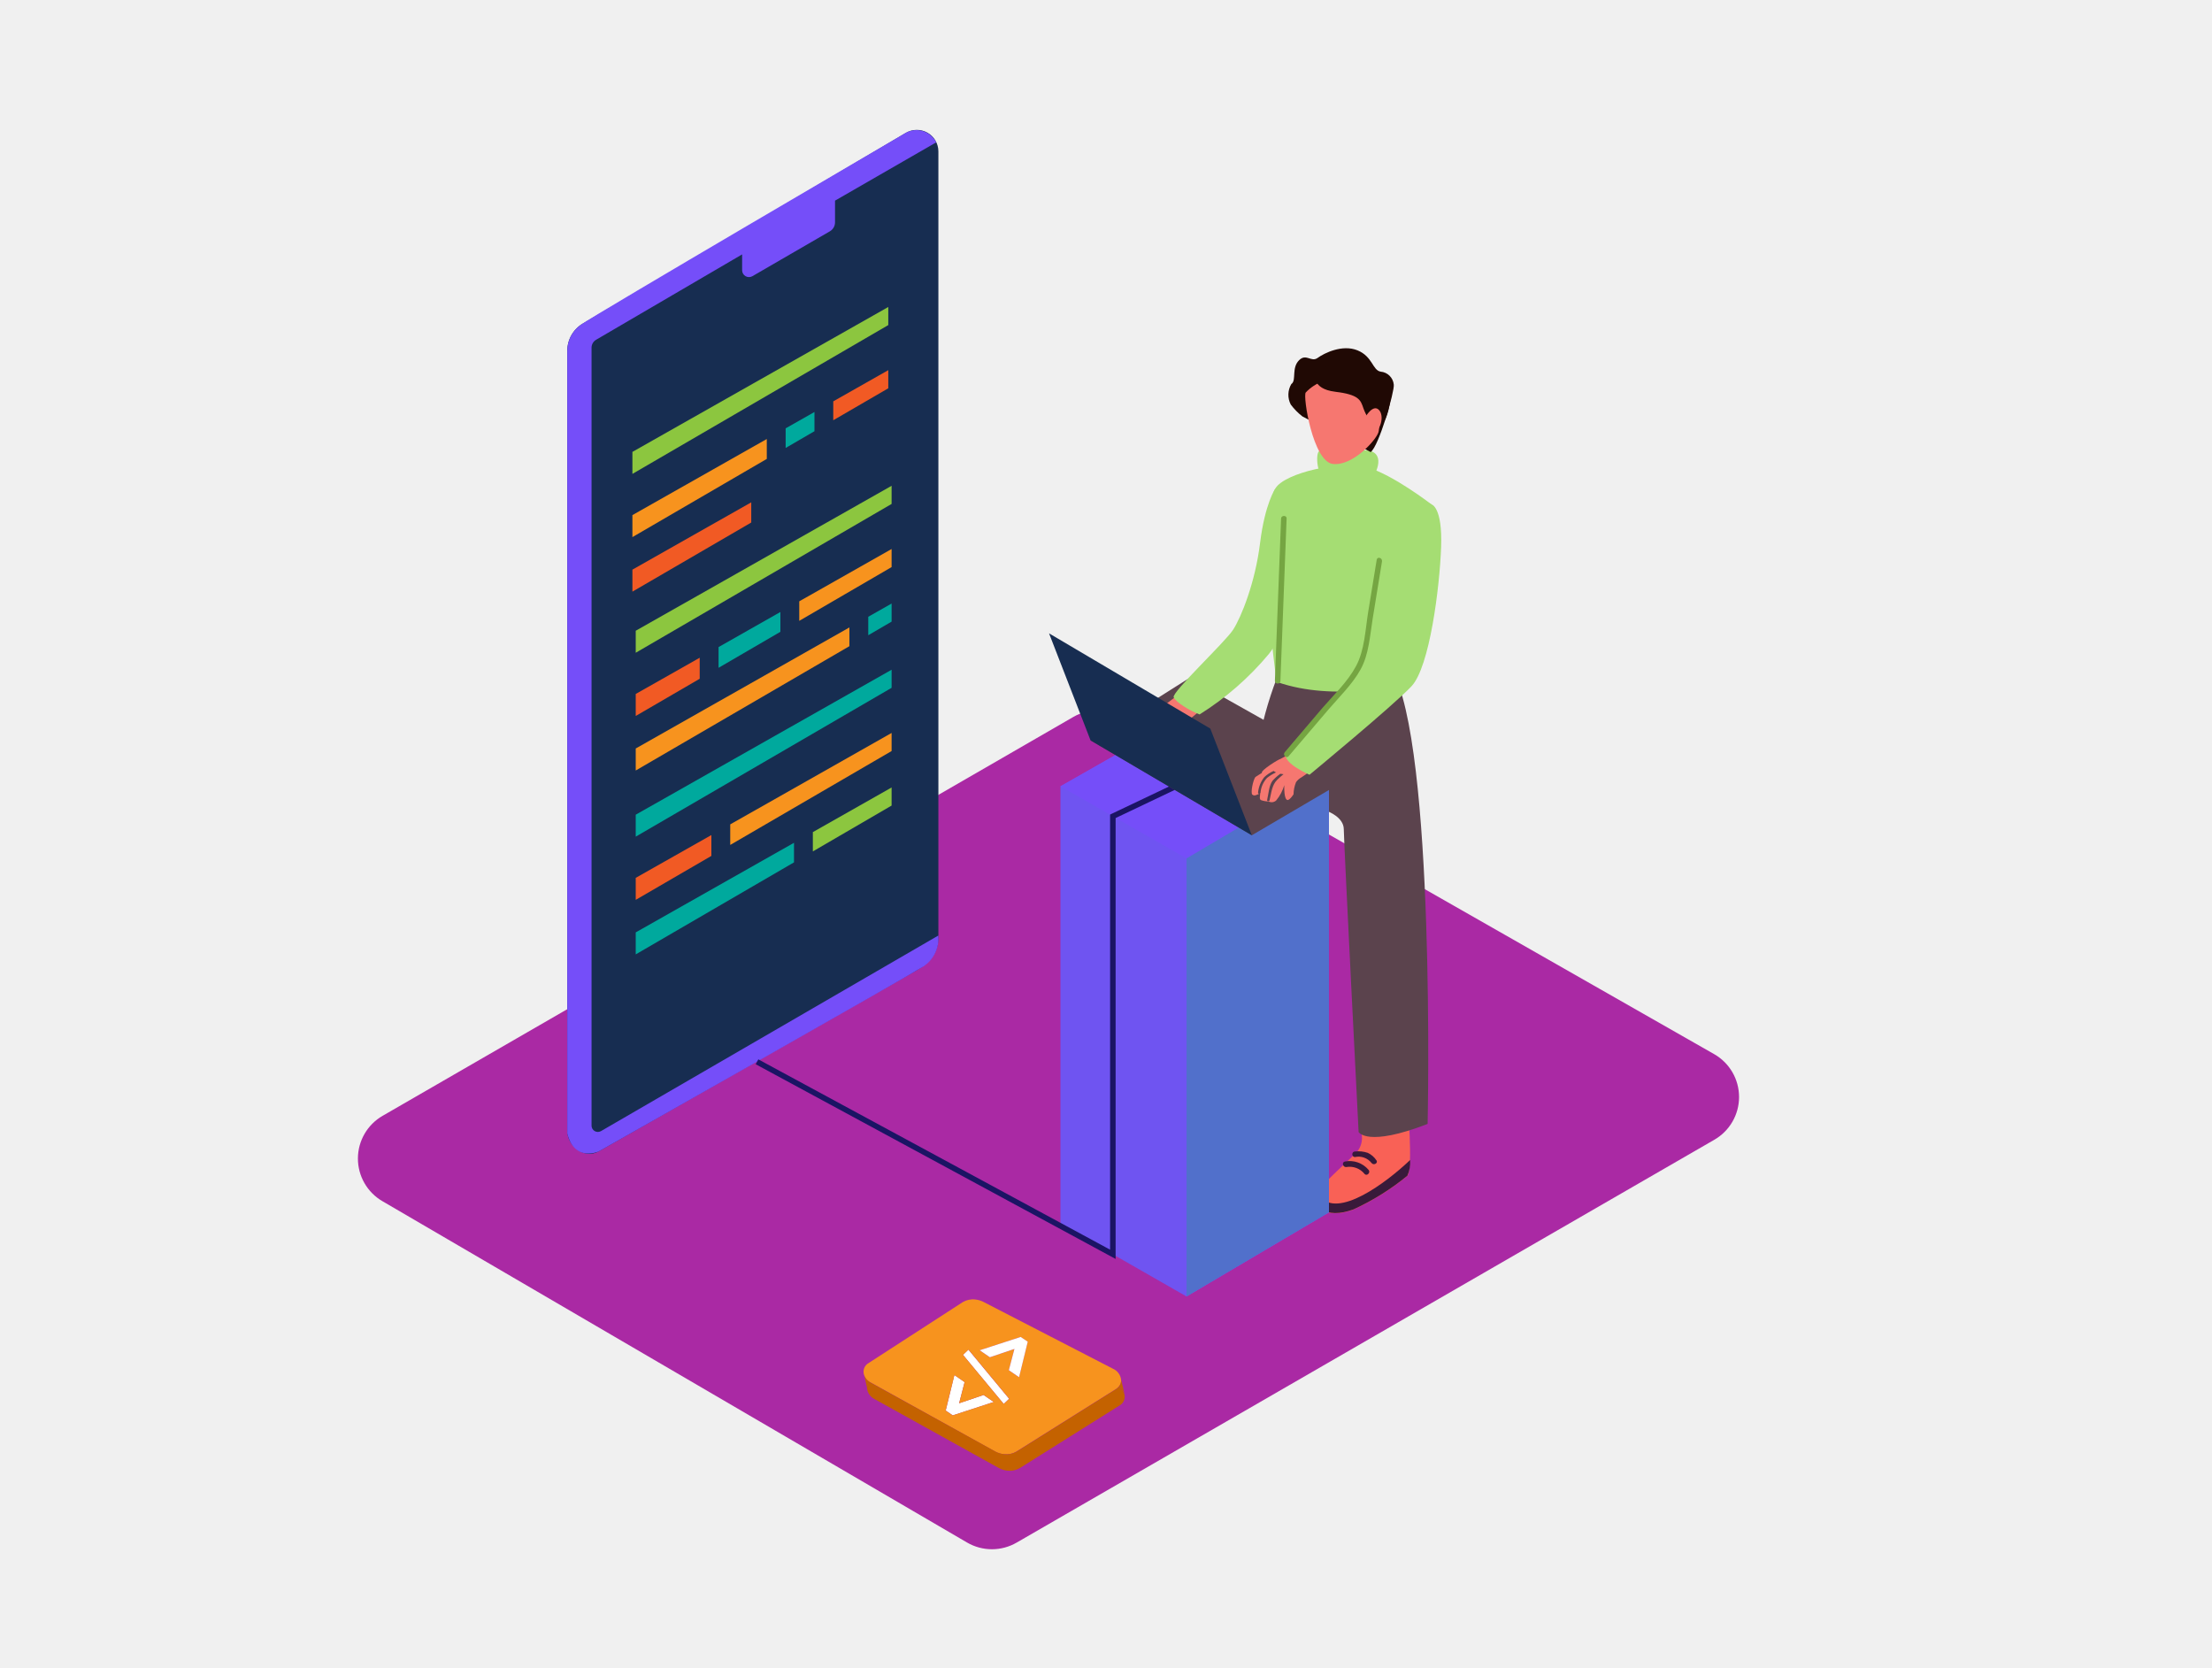
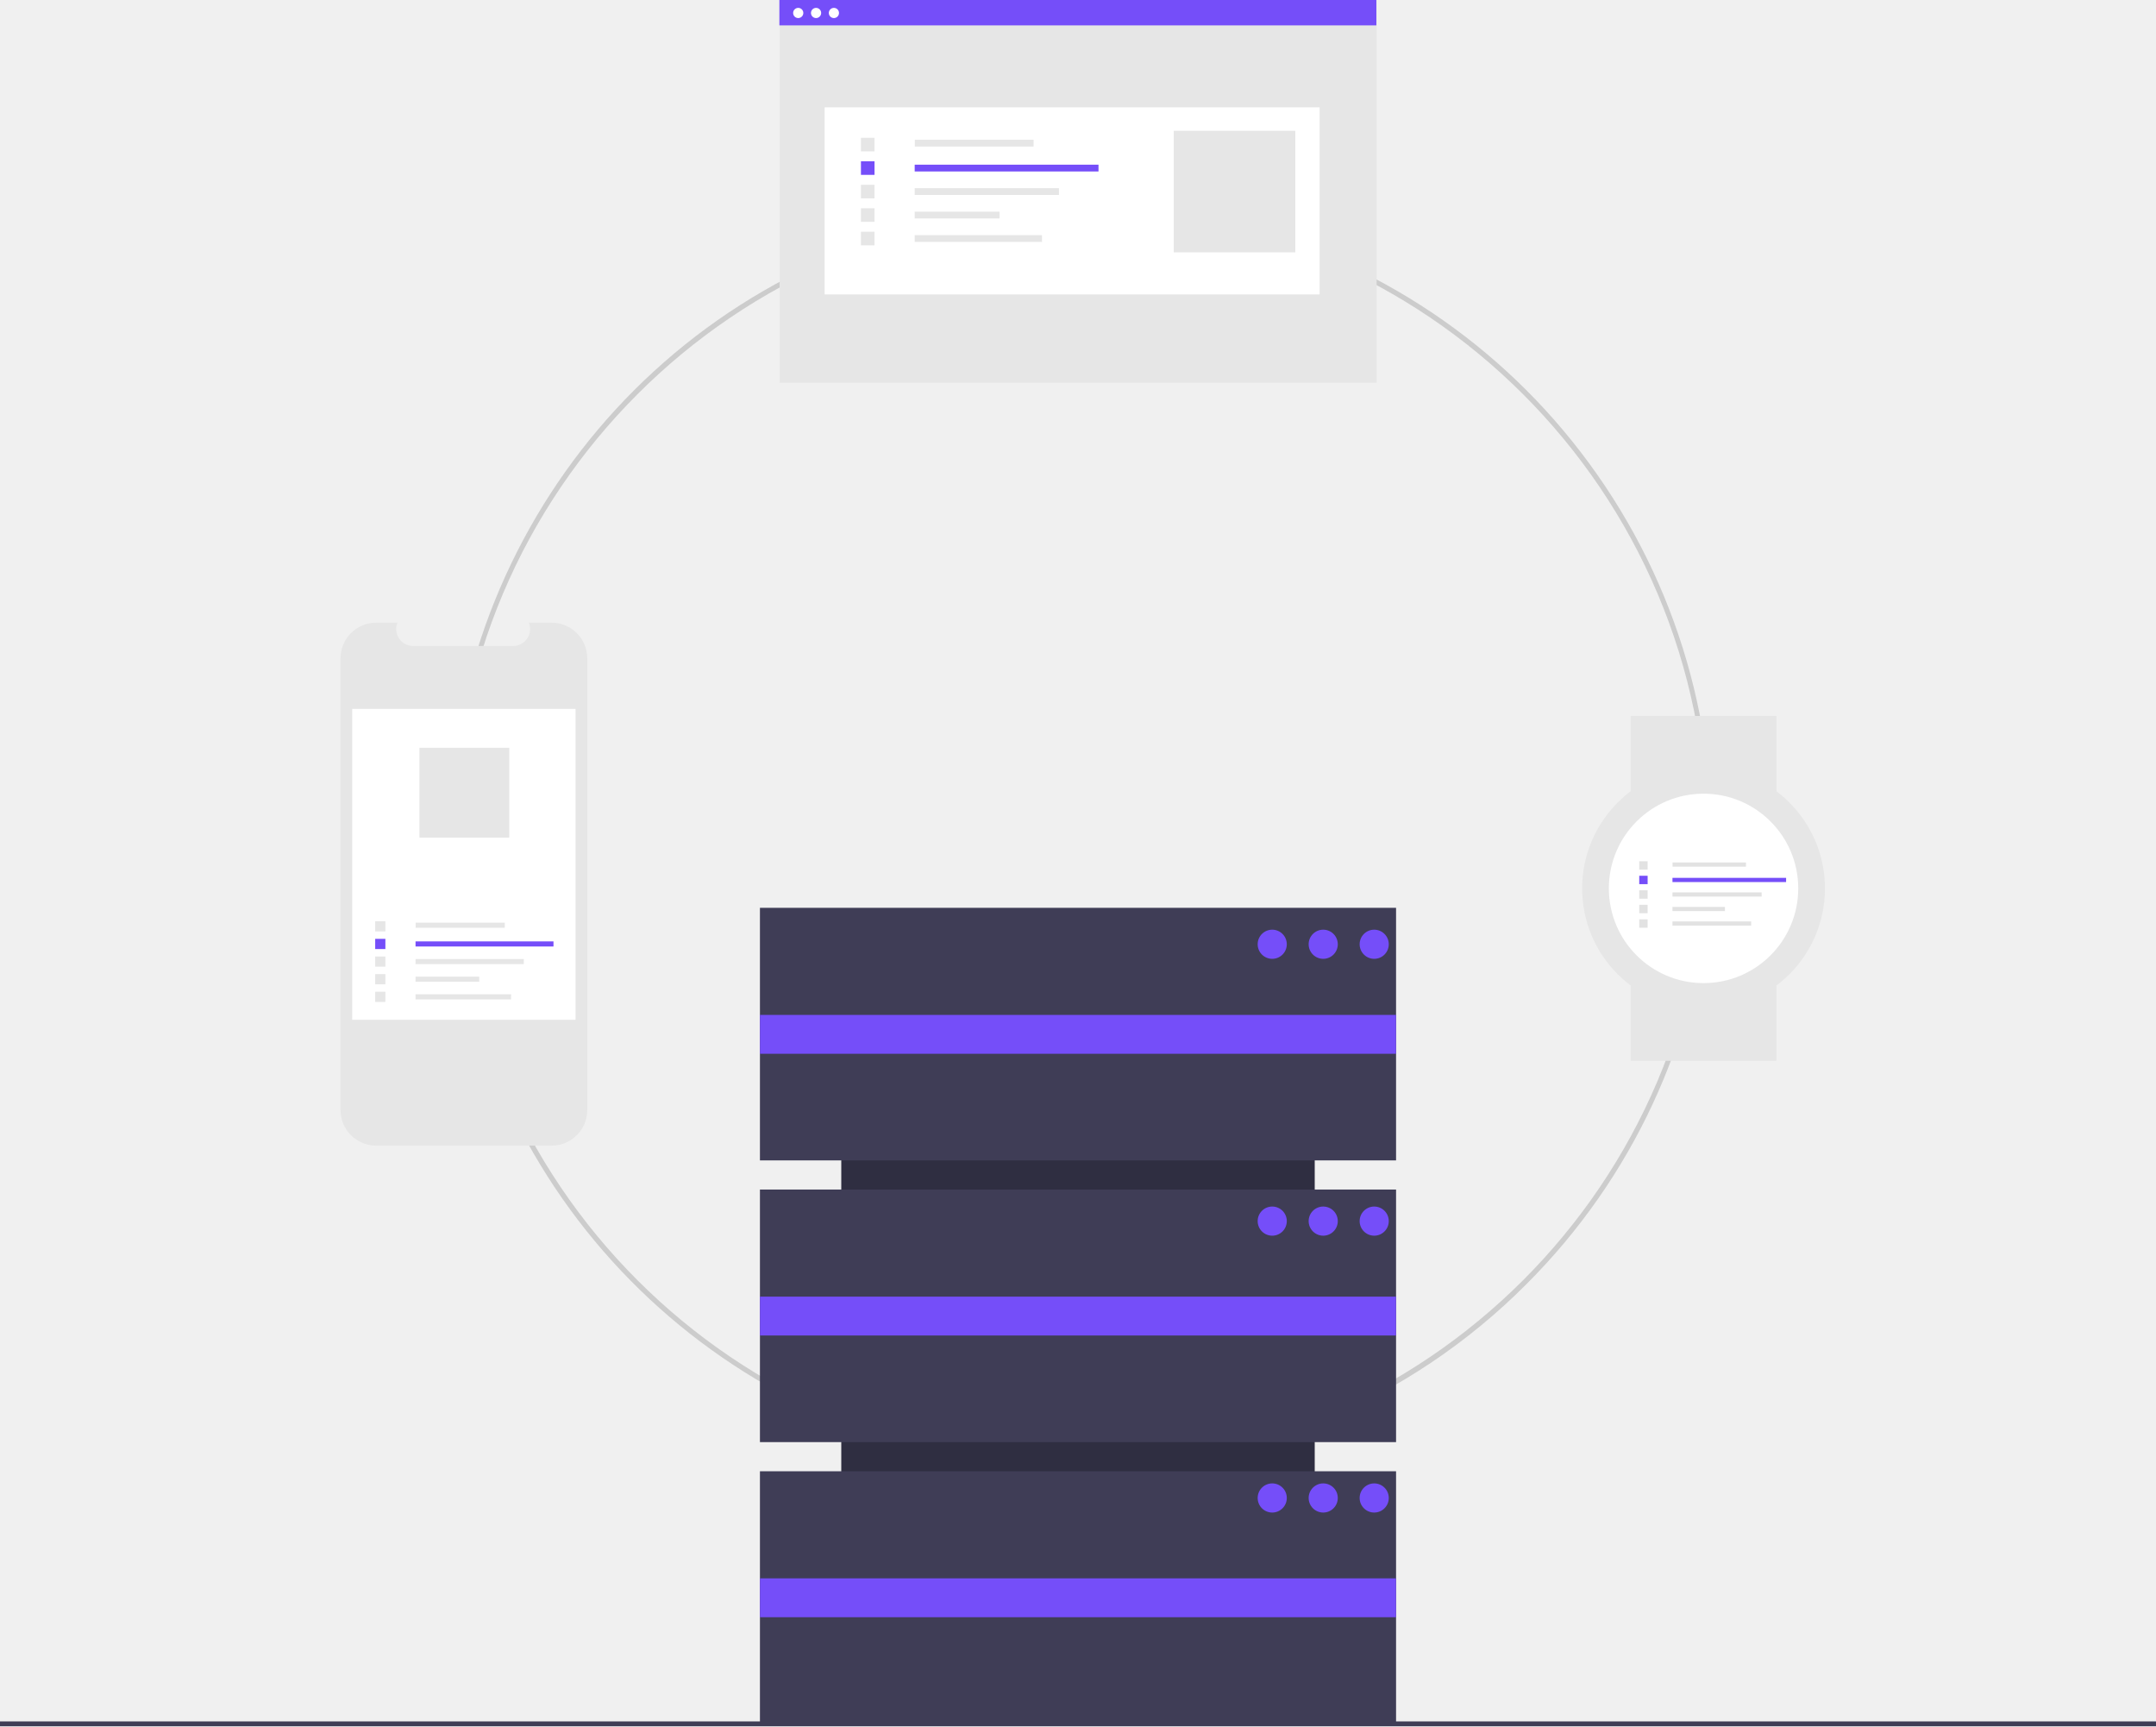
- <svg xmlns="http://www.w3.org/2000/svg" id="Layer_2" data-name="Layer 2" viewBox="0 0 400 300" width="406" height="306" class="illustration styles_illustrationTablet__1DWOa">
-   <path d="M69.18,216.47l105.69,61.7a8.92,8.92,0,0,0,9,0L310,205.35a8.92,8.92,0,0,0,0-15.47l-107-61a8.92,8.92,0,0,0-8.88,0L69.22,201A8.92,8.92,0,0,0,69.18,216.47Z" fill="#aa29a4" />
-   <path d="M163.8,23.29c-13.85,8.21-48.12,28.49-58.37,34.45a5.73,5.73,0,0,0-2.85,5V203.45c-.21,2.87,3,5.53,5.68,4l57.63-32.81c2.32-1.33,3.8-3.2,3.8-5.87V26.64A3.9,3.9,0,0,0,163.8,23.29Z" fill="#172d51" />
-   <path d="M169.3,25,151,35.54v3.92a1.88,1.88,0,0,1-.94,1.63l-14,8.11a1.24,1.24,0,0,1-1.86-1.07V45.26L107.79,60.7a1.67,1.67,0,0,0-.82,1.44V202.78a1.14,1.14,0,0,0,1.71,1l61-35.36A6.05,6.05,0,0,1,167,174c-3.16,2-58.74,33.46-58.74,33.46s-4.39,2-5.68-3.26V62.73A5.79,5.79,0,0,1,105,58c2.55-1.85,58.84-34.75,58.84-34.75A4,4,0,0,1,169.3,25Z" fill="#754ef9" />
-   <path d="M230.78,196.61a3.92,3.92,0,0,1-.8,3.22c-1.22,1.31-5.86,5.42-6.3,6.31s-1.06,3.32,0,4.16,3.12.94,5.64,0a44.67,44.67,0,0,0,9.73-6.08c1.12-1.22,0-13.75,0-13.75s-6.51-1.59-8.7,0Z" fill="#f96156" />
-   <path d="M223.18,207.85a2.59,2.59,0,0,0,.51,2.42c1.06.84,3.12.94,5.64,0a44.67,44.67,0,0,0,9.73-6.08,6,6,0,0,0,.48-2.83C235.32,205.39,226.4,212.11,223.18,207.85Z" fill="#391a3a" />
-   <path d="M233.45,201.38a3.8,3.8,0,0,0-1.56-1.34,5.22,5.22,0,0,0-2.31-.24c-.64,0-.64,1,0,1a3,3,0,0,1,3,1.08C233,202.39,233.84,201.89,233.45,201.38Z" fill="#391a3a" />
-   <path d="M232,203.11a4.47,4.47,0,0,0-4.27-1.5c-.63.13-.36,1.09.27,1a3.47,3.47,0,0,1,3.29,1.25C231.76,204.29,232.47,203.58,232,203.11Z" fill="#391a3a" />
-   <path d="M246.22,204.28a3.92,3.92,0,0,1-.8,3.22c-1.22,1.31-5.86,5.42-6.3,6.31s-1.06,3.32,0,4.16,3.12.94,5.64,0a44.67,44.67,0,0,0,9.73-6.08c1.12-1.22,0-13.75,0-13.75s-6.51-1.59-8.7,0Z" fill="#f96156" />
-   <path d="M238.62,215.51a2.59,2.59,0,0,0,.51,2.42c1.06.84,3.12.94,5.64,0a44.67,44.67,0,0,0,9.73-6.08A6,6,0,0,0,255,209C250.76,213.05,241.84,219.78,238.62,215.51Z" fill="#391a3a" />
-   <path d="M248.89,209.05a3.8,3.8,0,0,0-1.56-1.34,5.22,5.22,0,0,0-2.31-.24c-.64,0-.64,1,0,1a3,3,0,0,1,3,1.08C248.41,210.06,249.28,209.56,248.89,209.05Z" fill="#391a3a" />
-   <path d="M247.47,210.78a4.47,4.47,0,0,0-4.27-1.5c-.63.13-.36,1.09.27,1a3.47,3.47,0,0,1,3.29,1.25C247.2,212,247.91,211.25,247.47,210.78Z" fill="#391a3a" />
-   <path d="M232.09,118.94a67.85,67.85,0,0,0-5.65,25.2c-.22,13.78,1.41,50.81,1.41,50.81s3.82,3.67,12.21,2.38V145.95S243,147,243,149.21s2.68,54.74,2.68,54.74,1.5,2.79,12.48-1.47c0,0,1.5-68.81-6.56-82.32" fill="#5b434d" />
-   <polyline points="191.77 141.44 191.77 220.64 214.56 233.68 240.3 218.48 240.3 139.27" fill="#754ef9" />
-   <polygon points="191.77 141.44 218.22 126.38 240.3 139.27 214.56 154.48 191.77 141.44" fill="#754ef9" />
-   <polygon points="214.56 154.48 214.56 233.68 240.3 218.48 240.3 139.27 214.56 154.48" fill="#754ef9" />
-   <polyline points="191.77 141.44 191.77 220.64 214.56 233.68 240.3 218.48 240.3 139.27" fill="#2e90a0" opacity="0.1" />
-   <polygon points="191.77 141.44 218.22 126.38 240.3 139.27 214.56 154.48 191.77 141.44" fill="#754ef9" />
-   <polygon points="214.56 154.48 214.56 233.68 240.3 218.48 240.3 139.27 214.56 154.48" fill="#2e90a0" opacity="0.47" />
-   <polyline points="214.12 140.73 201.24 146.86 201.24 226.06 136.89 191.25" fill="none" stroke="#1b1464" stroke-miterlimit="10" />
-   <polygon points="226.37 150.29 245.57 139.02 215.06 121.86 197.21 133.14 226.37 150.29" fill="#5b434d" />
-   <path d="M230.94,122.58c5.25,1.82,10.61,1.92,16.1,1.6a32.14,32.14,0,0,0,5.43-7.72c4.69-9.7,6.38-26,6.38-26s-7-5.41-11.64-6.71-14.89,1-16.57,3.81-2.3,15.45,0,33.42C230.71,121.3,230.89,122.27,230.94,122.58Z" fill="#a5dd73" />
-   <path d="M239.79,85.45c-1.64.35-1.95-4.19-1.25-4.61s8.38-.47,9.56.06c2.59,1.15,0,5,0,5" fill="#a5dd73" />
-   <path d="M249.66,66.46c-1.48-.26-1.43-2.73-4.18-3.85s-6,.49-7.2,1.36-2.08-.9-3.4.46-.48,3.44-1.25,4.18l-.11.08a3.83,3.83,0,0,0-.11,3.72,11.23,11.23,0,0,0,2.11,2.15L247.86,81c1.49-1.05,4.34-11,4.18-12.19A2.6,2.6,0,0,0,249.66,66.46Z" fill="#200904" />
-   <path d="M236.12,70.23c-.56.6,1.29,12.5,4.9,12.92s7.88-4.36,8.26-5.78.16-9-1.31-9.76S239.51,66.58,236.12,70.23Z" fill="#f67770" />
-   <path d="M237.81,66.8s-.71,2.77,3.61,3.29,4.62,1.49,5.13,3c1,2.85,4,6.16,5-2.39.05-.41-3.06-6.27-6.42-6.73S237.81,66.8,237.81,66.8Z" fill="#200904" />
-   <path d="M246.94,74.61s1.36-2.34,2.41-1.23.29,3.72-1.13,4.54" fill="#f67770" />
-   <path d="M214.18,124s-3.52,2.78-4.45,3.34,4,2.16,4.08,2.71,4.82-3.73,4.82-3.73Z" fill="#f67770" />
-   <polygon points="226.37 150.29 218.86 131 189.7 113.78 197.21 133.14 226.37 150.29" fill="#172d51" />
-   <path d="M230.64,87.56s-1.9,2.72-2.78,9.89-3.41,13.41-4.87,15.67-11.15,11.32-10.75,12.22,3,2.5,4.69,3.1a52.72,52.72,0,0,0,12.52-10.93c5-6.37,4.83-17.66,4.83-17.66" fill="#a5dd73" />
-   <path d="M233.91,142.89a6.23,6.23,0,0,1,.46-2.21,3,3,0,0,1,1-.88,13.31,13.31,0,0,0,1.38-1l3.4-3.6-5.13-.77a39.07,39.07,0,0,1-3.5,2.07c-.23,0-3.5,2-3.34,2.5s2.36-1.18,2.36-1.18a24.54,24.54,0,0,0-3.52,1.93c-.4.47-.92,2.86-.56,3.19s.92,0,1.29-.18-.25,1,.32,1.19a4.11,4.11,0,0,0,1.33.23,1.2,1.2,0,0,0,1.38-.19,7.77,7.77,0,0,0,1.46-2.76s-.13,2.87.69,2.68C233.22,143.8,233.57,143.4,233.91,142.89Z" fill="#f67770" />
-   <path d="M230.31,138.66a6,6,0,0,0-1.69,1.12,5.31,5.31,0,0,0-1.12,2.77c-.06.28.39.34.44.06a4.44,4.44,0,0,1,1.18-2.69,7.82,7.82,0,0,1,1.63-1A1.83,1.83,0,0,1,230.31,138.66Z" fill="#5b434d" />
-   <path d="M231.52,139.17a8.8,8.8,0,0,0-1.38,1.23c-.68.87-.75,2.45-1,3.49-.07.28.38.34.44.06.31-1.29.41-2.75,1.39-3.7.36-.35.74-.69,1.13-1A5.3,5.3,0,0,1,231.52,139.17Z" fill="#5b434d" />
-   <path d="M258.86,90.46s2,.43,1.74,7.7-2.06,21.69-5.36,25.19-18.44,16-18.44,16-4.69-2-4.32-3.77S248.88,118,248.88,118,251.3,85.84,258.86,90.46Z" fill="#a5dd73" />
-   <path d="M231.66,93l-1.12,29.38c0,.64,1,.64,1,0L232.66,93C232.69,92.4,231.69,92.41,231.66,93Z" fill="#75a542" />
-   <path d="M248.95,100.48l-1.54,9.44c-.52,3.2-.64,6.93-2.22,9.83s-4,5.14-6.06,7.53l-6.81,8c-.42.49.29,1.2.71.71l7.13-8.36c2-2.34,4.4-4.64,5.89-7.35s1.68-6.1,2.17-9.12l1.69-10.39C250,100.11,249.05,99.84,248.95,100.48Z" fill="#75a542" />
-   <polygon points="114.36 80.97 114.36 84.95 160.63 58.04 160.63 54.77 114.36 80.97" fill="#8cc63f" />
-   <polygon points="138.66 78.64 114.36 92.4 114.36 96.38 138.66 82.24 138.66 78.64" fill="#f7931e" />
-   <polygon points="142.07 76.71 142.07 80.26 147.28 77.23 147.28 73.76 142.07 76.71" fill="#00a99d" />
-   <polygon points="150.68 71.83 150.68 75.25 160.63 69.47 160.63 66.19 150.68 71.83" fill="#f15a24" />
-   <polygon points="135.85 90.09 114.36 102.26 114.36 106.24 135.85 93.74 135.85 90.09" fill="#f15a24" />
-   <polygon points="114.96 113.31 114.96 117.29 161.23 90.38 161.23 87.1 114.96 113.31" fill="#8cc63f" />
-   <polygon points="129.94 116.26 129.94 120.01 141.12 113.5 141.12 109.92 129.94 116.26" fill="#00a99d" />
-   <polygon points="126.53 118.19 114.96 124.74 114.96 128.72 126.53 121.99 126.53 118.19" fill="#f15a24" />
-   <polygon points="144.53 107.99 144.53 111.52 161.23 101.8 161.23 98.53 144.53 107.99" fill="#f7931e" />
-   <polygon points="153.6 112.71 114.96 134.6 114.96 138.58 153.6 116.1 153.6 112.71" fill="#f7931e" />
-   <polygon points="157.01 110.78 157.01 114.12 161.23 111.66 161.23 108.39 157.01 110.78" fill="#00a99d" />
-   <polygon points="114.96 146.57 114.96 150.54 161.23 123.63 161.23 120.36 114.96 146.57" fill="#00a99d" />
-   <polygon points="132.05 148.32 132.05 152.04 161.23 135.06 161.23 131.79 132.05 148.32" fill="#f7931e" />
-   <polygon points="128.64 150.25 114.96 157.99 114.96 161.97 128.64 154.02 128.64 150.25" fill="#f15a24" />
-   <polygon points="143.58 151.65 114.96 167.85 114.96 171.83 143.58 155.19 143.58 151.65" fill="#00a99d" />
-   <polygon points="146.99 149.72 146.99 153.21 161.23 144.92 161.23 141.65 146.99 149.72" fill="#8cc63f" />
-   <g style="isolation: isolate;">
-     <polygon points="175.11 243.29 182.48 252.18 181.51 253.12 174.14 244.24 175.11 243.29" fill="#fff" />
-     <path d="M156.27,247.9a2.57,2.57,0,0,0,1,1.22,1.71,1.71,0,0,0-.4,1.46Z" fill="#c46200" />
-     <polygon points="172.58 247.89 174.43 249.16 173.44 252.99 177.86 251.5 179.71 252.76 172.29 255.18 171.02 254.31 172.58 247.89" fill="#fff" />
-     <path d="M202.73,248.74a1.71,1.71,0,0,1-.43,1.25,2.32,2.32,0,0,1-.53.45l-18,11.3a3.6,3.6,0,0,1-2.23.46,4.12,4.12,0,0,1-1.59-.48l-22.41-12.43-.28-.17a2.57,2.57,0,0,1-1-1.22,1.8,1.8,0,0,1,.83-2.19l17-11a3.6,3.6,0,0,1,2.25-.48,4.11,4.11,0,0,1,1.49.43l23.41,12.08A2.49,2.49,0,0,1,202.73,248.74Zm-21.23,4.38,1-.94-7.36-8.88-1,.94,7.37,8.88m-9.22,2.06,7.42-2.42-1.85-1.27L173.44,253l1-3.83-1.85-1.27L171,254.31l1.27.87m12-6.9,1.57-6.41-1.28-.87-7.41,2.42,1.85,1.26,4.43-1.5-1,3.84,1.85,1.27" fill="#f7931e" />
-     <polygon points="184.57 241 177.16 243.41 179 244.67 183.44 243.17 182.43 247.01 184.28 248.28 185.85 241.86 184.57 241" fill="#fff" />
-     <path d="M202.31,250a1.71,1.71,0,0,0,.43-1.25l.61,2.57A2.51,2.51,0,0,0,202.31,250Z" fill="#c46200" />
-   </g>
-   <path d="M202.31,250a2.51,2.51,0,0,1,1,1.32,1.86,1.86,0,0,1,.05.21,1.82,1.82,0,0,1-.94,1.88l-18,11.3a3.61,3.61,0,0,1-2.23.47,4.09,4.09,0,0,1-1.59-.49l-22.41-12.43a2.56,2.56,0,0,1-1.36-1.67,1.71,1.71,0,0,1,.4-1.46l.28.17L180,261.72a4.12,4.12,0,0,0,1.59.48,3.6,3.6,0,0,0,2.23-.46l18-11.3A2.32,2.32,0,0,0,202.31,250Z" fill="#c46200" />
+ <svg xmlns="http://www.w3.org/2000/svg" data-name="Layer 1" width="888" height="710.807" viewBox="0 0 888 710.807">
+   <path d="M600.936,699.404a260.064,260.064,0,1,1,183.894-76.171A258.365,258.365,0,0,1,600.936,699.404Zm0-518.129c-142.297,0-258.064,115.768-258.064,258.065s115.768,258.064,258.064,258.064S859,581.637,859,439.34,743.232,181.275,600.936,181.275Z" transform="translate(-156 -94.59648)" fill="#ccc" />
+   <rect x="469" y="509.904" width="262" height="195" transform="translate(1051.404 -87.19257) rotate(90)" fill="#2f2e41" />
+   <rect x="313" y="373.807" width="262" height="104" fill="#3f3d56" />
+   <rect x="313" y="489.807" width="262" height="104" fill="#3f3d56" />
+   <rect x="313" y="605.807" width="262" height="104" fill="#3f3d56" />
+   <rect x="313" y="417.904" width="262" height="16" fill="#754ef9" />
+   <rect x="313" y="533.904" width="262" height="16" fill="#754ef9" />
+   <rect x="313" y="649.904" width="262" height="16" fill="#754ef9" />
+   <circle cx="524" cy="388.807" r="6" fill="#754ef9" />
+   <circle cx="545" cy="388.807" r="6" fill="#754ef9" />
+   <circle cx="566" cy="388.807" r="6" fill="#754ef9" />
+   <circle cx="524" cy="502.807" r="6" fill="#754ef9" />
+   <circle cx="545" cy="502.807" r="6" fill="#754ef9" />
+   <circle cx="566" cy="502.807" r="6" fill="#754ef9" />
+   <circle cx="524" cy="616.807" r="6" fill="#754ef9" />
+   <circle cx="545" cy="616.807" r="6" fill="#754ef9" />
+   <circle cx="566" cy="616.807" r="6" fill="#754ef9" />
+   <rect y="708.807" width="888" height="2" fill="#3f3d56" />
+   <path d="M397.879,365.661v185.992a14.675,14.675,0,0,1-14.672,14.672H310.928a14.677,14.677,0,0,1-14.678-14.672V365.661a14.677,14.677,0,0,1,14.678-14.672h8.768a6.978,6.978,0,0,0,6.455,9.606h41.208a6.978,6.978,0,0,0,6.455-9.606h9.392A14.675,14.675,0,0,1,397.879,365.661Z" transform="translate(-156 -94.59648)" fill="#e6e6e6" />
+   <rect x="145.064" y="291.91" width="92" height="128" fill="#fff" />
+   <rect x="171.186" y="379.927" width="36.72" height="2.098" fill="#e6e6e6" />
+   <rect x="171.149" y="387.632" width="56.817" height="2.098" fill="#754ef9" />
+   <rect x="171.149" y="394.89" width="44.588" height="2.098" fill="#e6e6e6" />
+   <rect x="171.149" y="402.149" width="26.228" height="2.098" fill="#e6e6e6" />
+   <rect x="171.149" y="409.407" width="39.343" height="2.098" fill="#e6e6e6" />
+   <rect x="154.533" y="379.324" width="4.197" height="4.197" fill="#e6e6e6" />
+   <rect x="154.533" y="386.582" width="4.197" height="4.197" fill="#754ef9" />
+   <rect x="154.533" y="393.841" width="4.197" height="4.197" fill="#e6e6e6" />
+   <rect x="154.533" y="401.1" width="4.197" height="4.197" fill="#e6e6e6" />
+   <rect x="154.533" y="408.358" width="4.197" height="4.197" fill="#e6e6e6" />
+   <rect x="172.751" y="307.91" width="36.998" height="36.998" fill="#e6e6e6" />
+   <rect x="321.111" y="0.139" width="245.884" height="157.475" fill="#e6e6e6" />
+   <rect x="339.647" y="44.195" width="203.861" height="77.035" fill="#fff" />
+   <rect x="376.789" y="57.542" width="48.927" height="2.796" fill="#e6e6e6" />
+   <rect x="376.74" y="67.807" width="75.705" height="2.796" fill="#754ef9" />
+   <rect x="376.74" y="77.479" width="59.411" height="2.796" fill="#e6e6e6" />
+   <rect x="376.74" y="87.151" width="34.948" height="2.796" fill="#e6e6e6" />
+   <rect x="376.74" y="96.822" width="52.422" height="2.796" fill="#e6e6e6" />
+   <rect x="354.601" y="56.738" width="5.592" height="5.592" fill="#e6e6e6" />
+   <rect x="354.601" y="66.409" width="5.592" height="5.592" fill="#754ef9" />
+   <rect x="354.601" y="76.081" width="5.592" height="5.592" fill="#e6e6e6" />
+   <rect x="354.601" y="85.753" width="5.592" height="5.592" fill="#e6e6e6" />
+   <rect x="354.601" y="95.424" width="5.592" height="5.592" fill="#e6e6e6" />
+   <rect x="483.445" y="53.847" width="50.059" height="50.059" fill="#e6e6e6" />
+   <rect x="321.006" width="245.884" height="10.446" fill="#754ef9" />
+   <circle cx="328.768" cy="5.341" r="2.097" fill="#fff" />
+   <circle cx="336.117" cy="5.341" r="2.097" fill="#fff" />
+   <circle cx="343.466" cy="5.341" r="2.097" fill="#fff" />
+   <rect x="671.648" y="294.807" width="60" height="31" fill="#e6e6e6" />
+   <rect x="671.648" y="405.807" width="60" height="31" fill="#e6e6e6" />
+   <circle cx="701.648" cy="365.807" r="50" fill="#e6e6e6" />
+   <circle cx="701.648" cy="365.807" r="39" fill="#fff" />
+   <rect x="688.877" y="355.122" width="30.247" height="1.728" fill="#e2e2e2" />
+   <rect x="688.846" y="361.468" width="46.802" height="1.728" fill="#754ef9" />
+   <rect x="688.846" y="367.447" width="36.728" height="1.728" fill="#e2e2e2" />
+   <rect x="688.846" y="373.426" width="21.605" height="1.728" fill="#e2e2e2" />
+   <rect x="688.846" y="379.405" width="32.407" height="1.728" fill="#e2e2e2" />
+   <rect x="675.16" y="354.625" width="3.457" height="3.457" fill="#e2e2e2" />
+   <rect x="675.16" y="360.604" width="3.457" height="3.457" fill="#754ef9" />
+   <rect x="675.16" y="366.583" width="3.457" height="3.457" fill="#e2e2e2" />
+   <rect x="675.16" y="372.562" width="3.457" height="3.457" fill="#e2e2e2" />
+   <rect x="675.16" y="378.541" width="3.457" height="3.457" fill="#e2e2e2" />
</svg>
